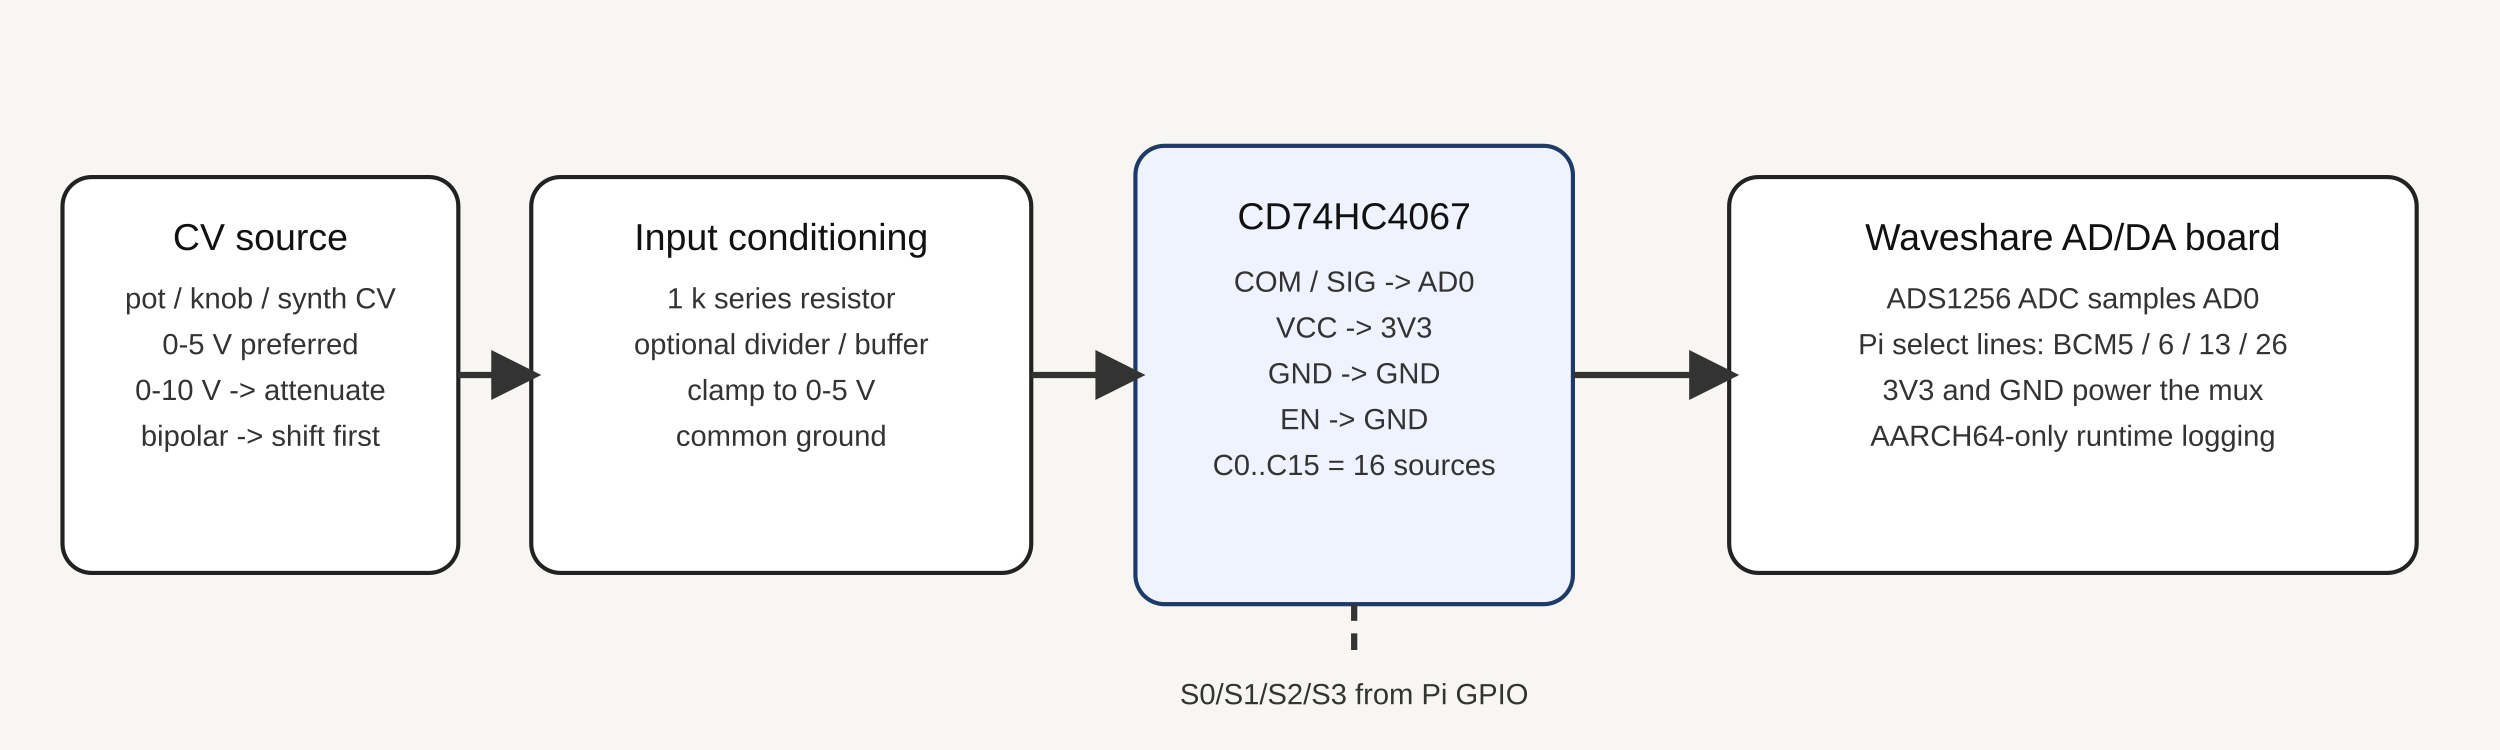
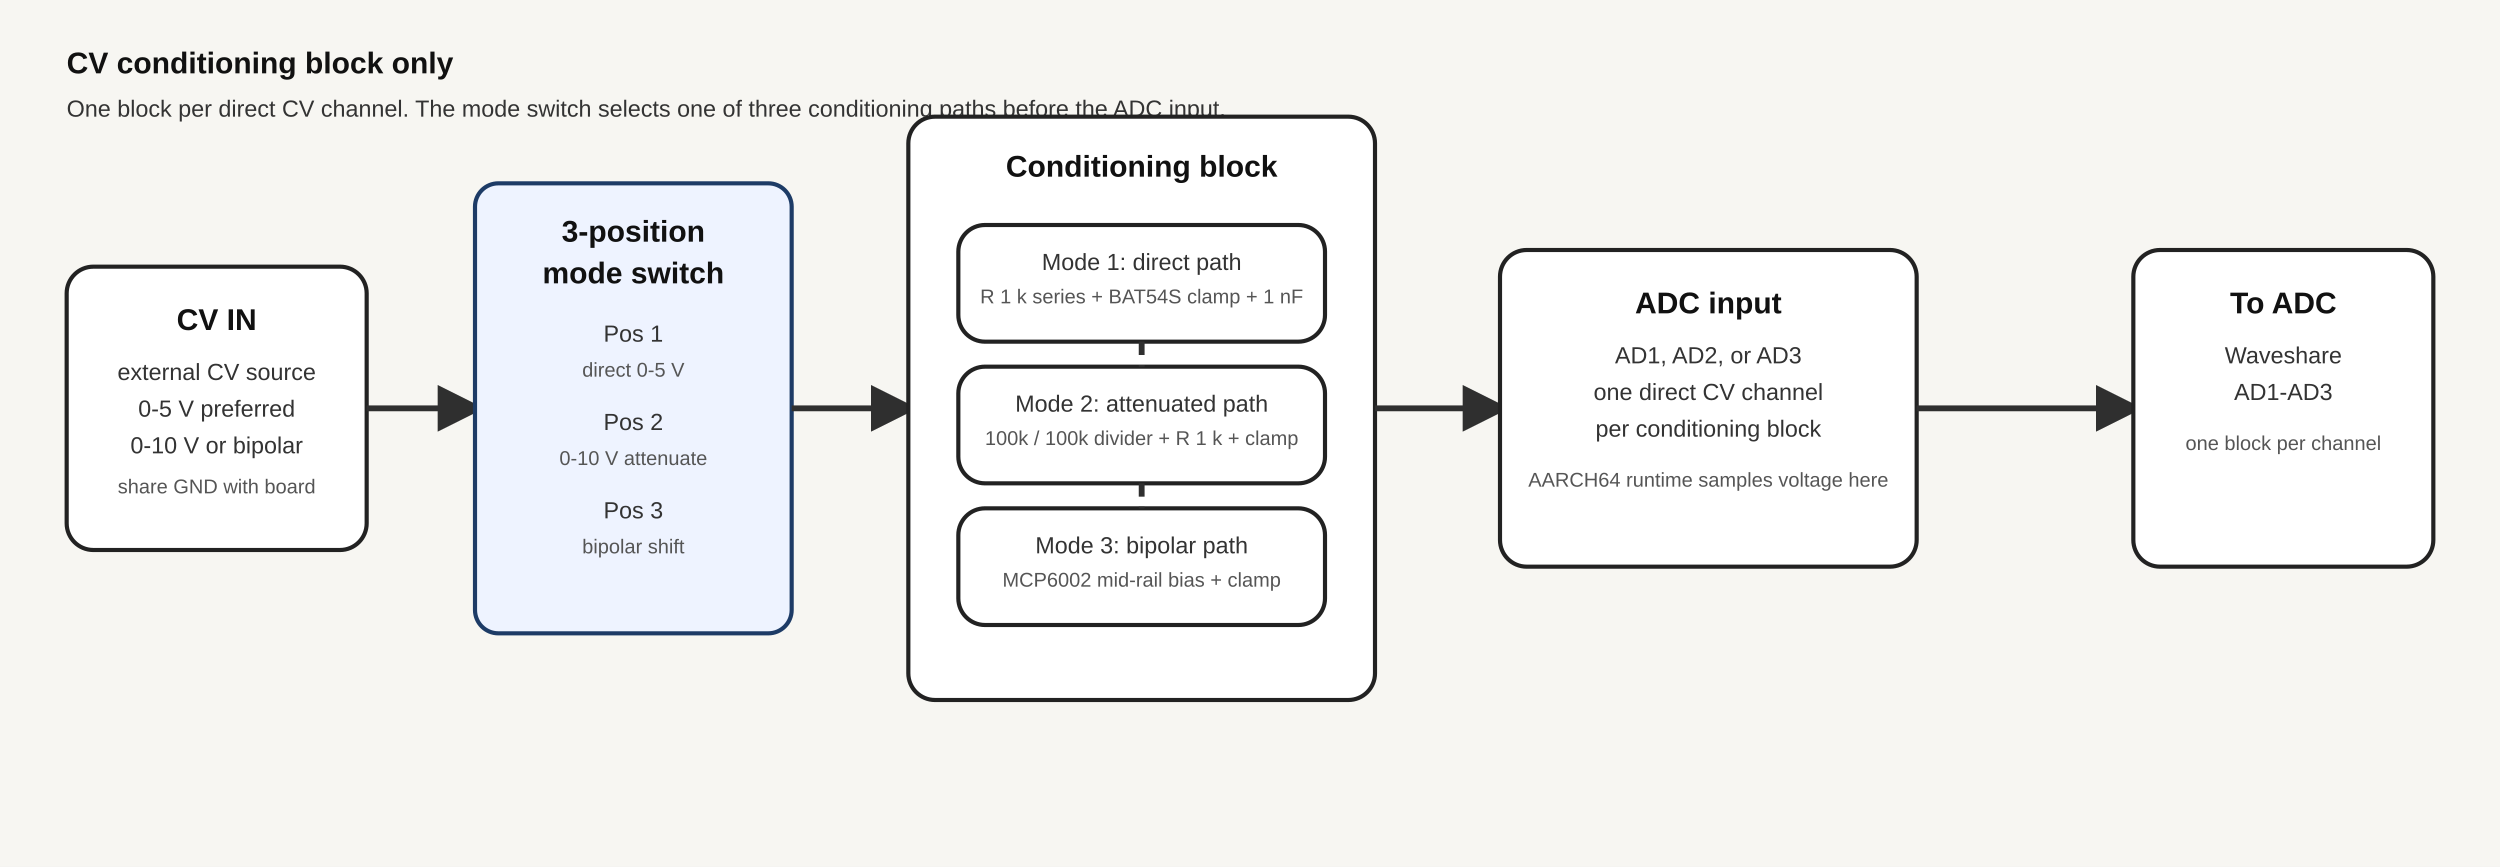
- <svg xmlns="http://www.w3.org/2000/svg" width="1200" height="360" viewBox="0 0 1200 360" role="img" aria-label="CV mux schematic">
+ <svg xmlns="http://www.w3.org/2000/svg" width="1500" height="520" viewBox="0 0 1500 520" role="img" aria-label="CV conditioning block diagram">
  <defs>
    <style>
      .bg { fill: #f7f6f2; }
-       .box { fill: #ffffff; stroke: #222; stroke-width: 2; rx: 14; ry: 14; }
-       .chip { fill: #eef3ff; stroke: #1d3b66; stroke-width: 2; rx: 14; ry: 14; }
-       .label { fill: #111; font-family: Arial, Helvetica, sans-serif; font-size: 18px; }
+       .box { fill: #ffffff; stroke: #222; stroke-width: 2.5; rx: 16; ry: 16; }
+       .mode { fill: #eef3ff; stroke: #1d3b66; stroke-width: 2.5; rx: 14; ry: 14; }
+       .label { fill: #111; font-family: Arial, Helvetica, sans-serif; font-size: 18px; font-weight: 700; }
      .small { fill: #333; font-family: Arial, Helvetica, sans-serif; font-size: 14px; }
-       .wire { stroke: #333; stroke-width: 3; fill: none; }
+       .tiny { fill: #555; font-family: Arial, Helvetica, sans-serif; font-size: 12px; }
+       .wire { stroke: #2f2f2f; stroke-width: 3.5; fill: none; }
      .dash { stroke-dasharray: 8 6; }
      .arrow { marker-end: url(#arrow); }
    </style>
    <marker id="arrow" viewBox="0 0 10 10" refX="8" refY="5" markerWidth="8" markerHeight="8" orient="auto-start-reverse">
-       <path d="M 0 0 L 10 5 L 0 10 z" fill="#333" />
+       <path d="M 0 0 L 10 5 L 0 10 z" fill="#2f2f2f" />
    </marker>
  </defs>
-   <rect class="bg" x="0" y="0" width="1200" height="360" />
-   <rect class="box" x="30" y="85" width="190" height="190" />
-   <text class="label" x="125" y="120" text-anchor="middle">CV source</text>
-   <text class="small" x="125" y="148" text-anchor="middle">pot / knob / synth CV</text>
-   <text class="small" x="125" y="170" text-anchor="middle">0-5 V preferred</text>
-   <text class="small" x="125" y="192" text-anchor="middle">0-10 V -&gt; attenuate</text>
-   <text class="small" x="125" y="214" text-anchor="middle">bipolar -&gt; shift first</text>
-   <rect class="box" x="255" y="85" width="240" height="190" />
-   <text class="label" x="375" y="120" text-anchor="middle">Input conditioning</text>
-   <text class="small" x="375" y="148" text-anchor="middle">1 k series resistor</text>
-   <text class="small" x="375" y="170" text-anchor="middle">optional divider / buffer</text>
-   <text class="small" x="375" y="192" text-anchor="middle">clamp to 0-5 V</text>
-   <text class="small" x="375" y="214" text-anchor="middle">common ground</text>
-   <rect class="chip" x="545" y="70" width="210" height="220" />
-   <text class="label" x="650" y="110" text-anchor="middle">CD74HC4067</text>
-   <text class="small" x="650" y="140" text-anchor="middle">COM / SIG -&gt; AD0</text>
-   <text class="small" x="650" y="162" text-anchor="middle">VCC -&gt; 3V3</text>
-   <text class="small" x="650" y="184" text-anchor="middle">GND -&gt; GND</text>
-   <text class="small" x="650" y="206" text-anchor="middle">EN -&gt; GND</text>
-   <text class="small" x="650" y="228" text-anchor="middle">C0..C15 = 16 sources</text>
-   <rect class="box" x="830" y="85" width="330" height="190" />
-   <text class="label" x="995" y="120" text-anchor="middle">Waveshare AD/DA board</text>
-   <text class="small" x="995" y="148" text-anchor="middle">ADS1256 ADC samples AD0</text>
-   <text class="small" x="995" y="170" text-anchor="middle">Pi select lines: BCM5 / 6 / 13 / 26</text>
-   <text class="small" x="995" y="192" text-anchor="middle">3V3 and GND power the mux</text>
-   <text class="small" x="995" y="214" text-anchor="middle">AARCH64-only runtime logging</text>
-   <path class="wire arrow" d="M 220 180 L 255 180" />
-   <path class="wire arrow" d="M 495 180 L 545 180" />
-   <path class="wire arrow" d="M 755 180 L 830 180" />
-   <path class="wire dash" d="M 650 290 L 650 318" />
-   <text class="small" x="650" y="338" text-anchor="middle">S0/S1/S2/S3 from Pi GPIO</text>
+   <rect class="bg" x="0" y="0" width="1500" height="520" />
+   <text class="label" x="40" y="44">CV conditioning block only</text>
+   <text class="small" x="40" y="70">One block per direct CV channel. The mode switch selects one of three conditioning paths before the ADC input.</text>
+   <rect class="box" x="40" y="160" width="180" height="170" />
+   <text class="label" x="130" y="198" text-anchor="middle">CV IN</text>
+   <text class="small" x="130" y="228" text-anchor="middle">external CV source</text>
+   <text class="small" x="130" y="250" text-anchor="middle">0-5 V preferred</text>
+   <text class="small" x="130" y="272" text-anchor="middle">0-10 V or bipolar</text>
+   <text class="tiny" x="130" y="296" text-anchor="middle">share GND with board</text>
+   <path class="wire arrow" d="M 220 245 L 285 245" />
+   <rect class="mode" x="285" y="110" width="190" height="270" />
+   <text class="label" x="380" y="145" text-anchor="middle">3-position</text>
+   <text class="label" x="380" y="170" text-anchor="middle">mode switch</text>
+   <text class="small" x="380" y="205" text-anchor="middle">Pos 1</text>
+   <text class="tiny" x="380" y="226" text-anchor="middle">direct 0-5 V</text>
+   <text class="small" x="380" y="258" text-anchor="middle">Pos 2</text>
+   <text class="tiny" x="380" y="279" text-anchor="middle">0-10 V attenuate</text>
+   <text class="small" x="380" y="311" text-anchor="middle">Pos 3</text>
+   <text class="tiny" x="380" y="332" text-anchor="middle">bipolar shift</text>
+   <path class="wire arrow" d="M 475 245 L 545 245" />
+   <rect class="box" x="545" y="70" width="280" height="350" />
+   <text class="label" x="685" y="106" text-anchor="middle">Conditioning block</text>
+   <rect class="box" x="575" y="135" width="220" height="70" />
+   <text class="small" x="685" y="162" text-anchor="middle">Mode 1: direct path</text>
+   <text class="tiny" x="685" y="182" text-anchor="middle">R 1 k series + BAT54S clamp + 1 nF</text>
+   <rect class="box" x="575" y="220" width="220" height="70" />
+   <text class="small" x="685" y="247" text-anchor="middle">Mode 2: attenuated path</text>
+   <text class="tiny" x="685" y="267" text-anchor="middle">100k / 100k divider + R 1 k + clamp</text>
+   <rect class="box" x="575" y="305" width="220" height="70" />
+   <text class="small" x="685" y="332" text-anchor="middle">Mode 3: bipolar path</text>
+   <text class="tiny" x="685" y="352" text-anchor="middle">MCP6002 mid-rail bias + clamp</text>
+   <path class="wire dash" d="M 685 205 L 685 220" />
+   <path class="wire dash" d="M 685 290 L 685 305" />
+   <path class="wire arrow" d="M 825 245 L 900 245" />
+   <rect class="box" x="900" y="150" width="250" height="190" />
+   <text class="label" x="1025" y="188" text-anchor="middle">ADC input</text>
+   <text class="small" x="1025" y="218" text-anchor="middle">AD1, AD2, or AD3</text>
+   <text class="small" x="1025" y="240" text-anchor="middle">one direct CV channel</text>
+   <text class="small" x="1025" y="262" text-anchor="middle">per conditioning block</text>
+   <text class="tiny" x="1025" y="292" text-anchor="middle">AARCH64 runtime samples voltage here</text>
+   <path class="wire arrow" d="M 1150 245 L 1280 245" />
+   <rect class="box" x="1280" y="150" width="180" height="190" />
+   <text class="label" x="1370" y="188" text-anchor="middle">To ADC</text>
+   <text class="small" x="1370" y="218" text-anchor="middle">Waveshare</text>
+   <text class="small" x="1370" y="240" text-anchor="middle">AD1-AD3</text>
+   <text class="tiny" x="1370" y="270" text-anchor="middle">one block per channel</text>
</svg>
